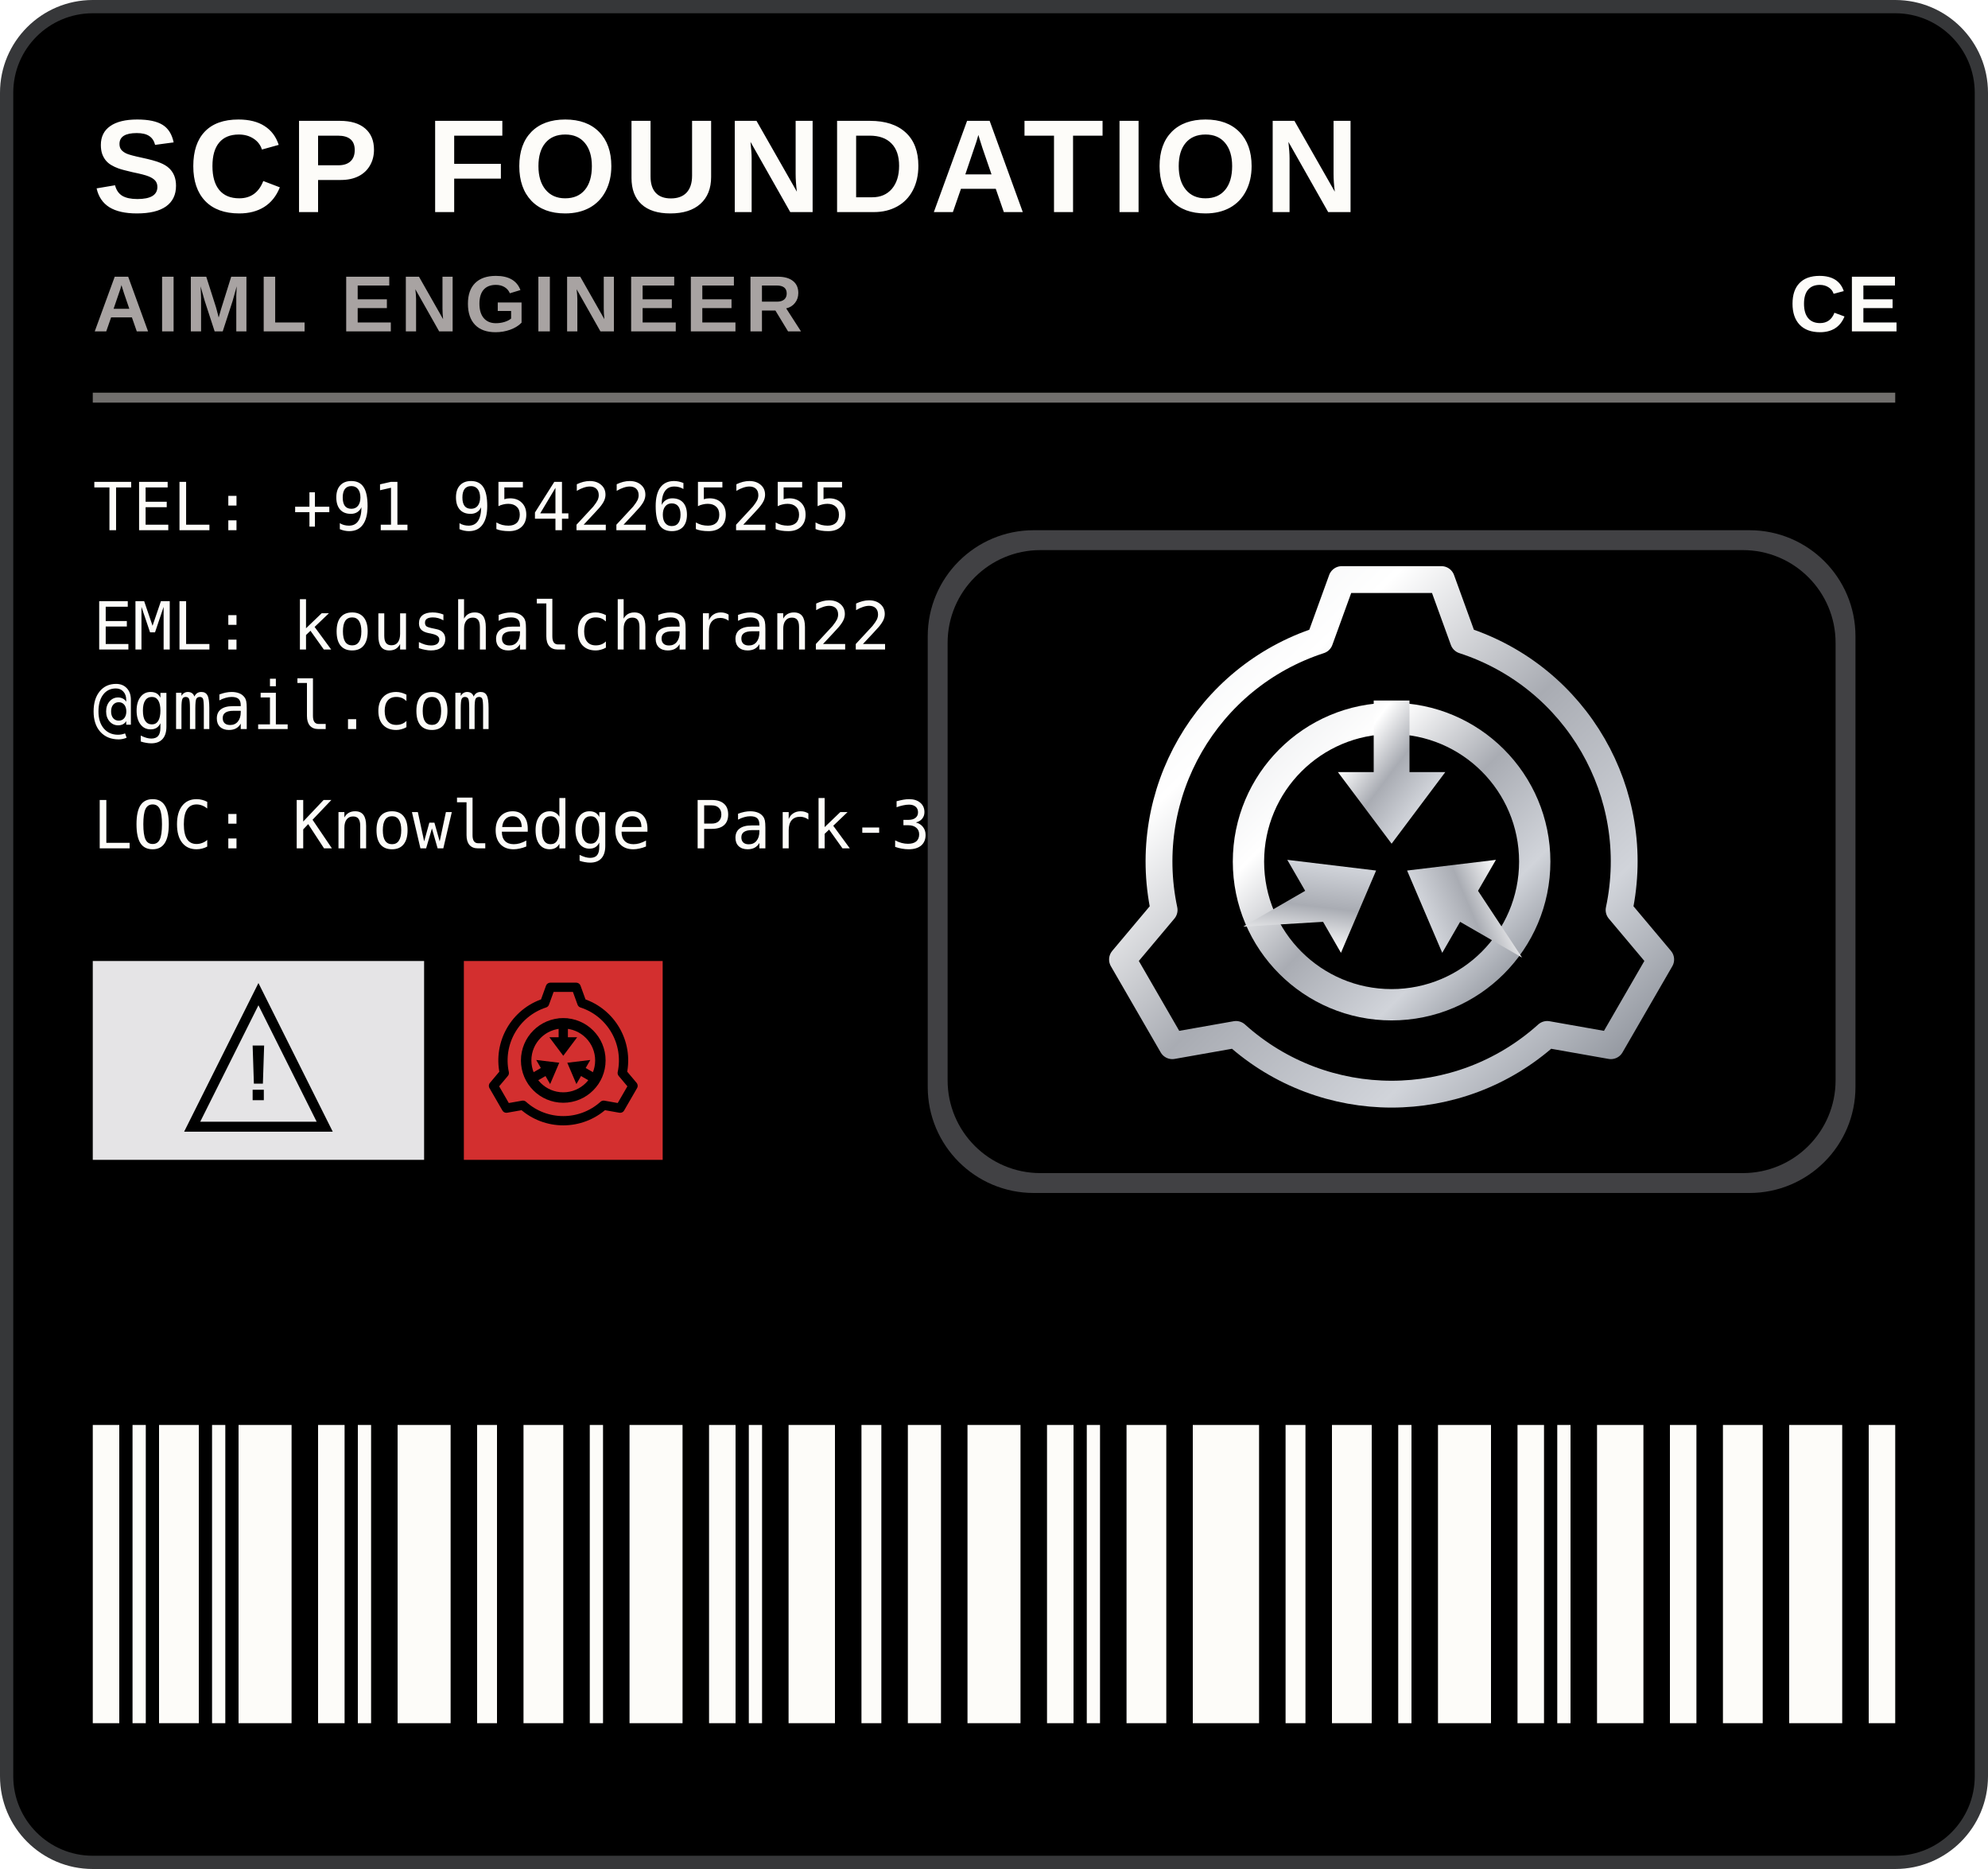
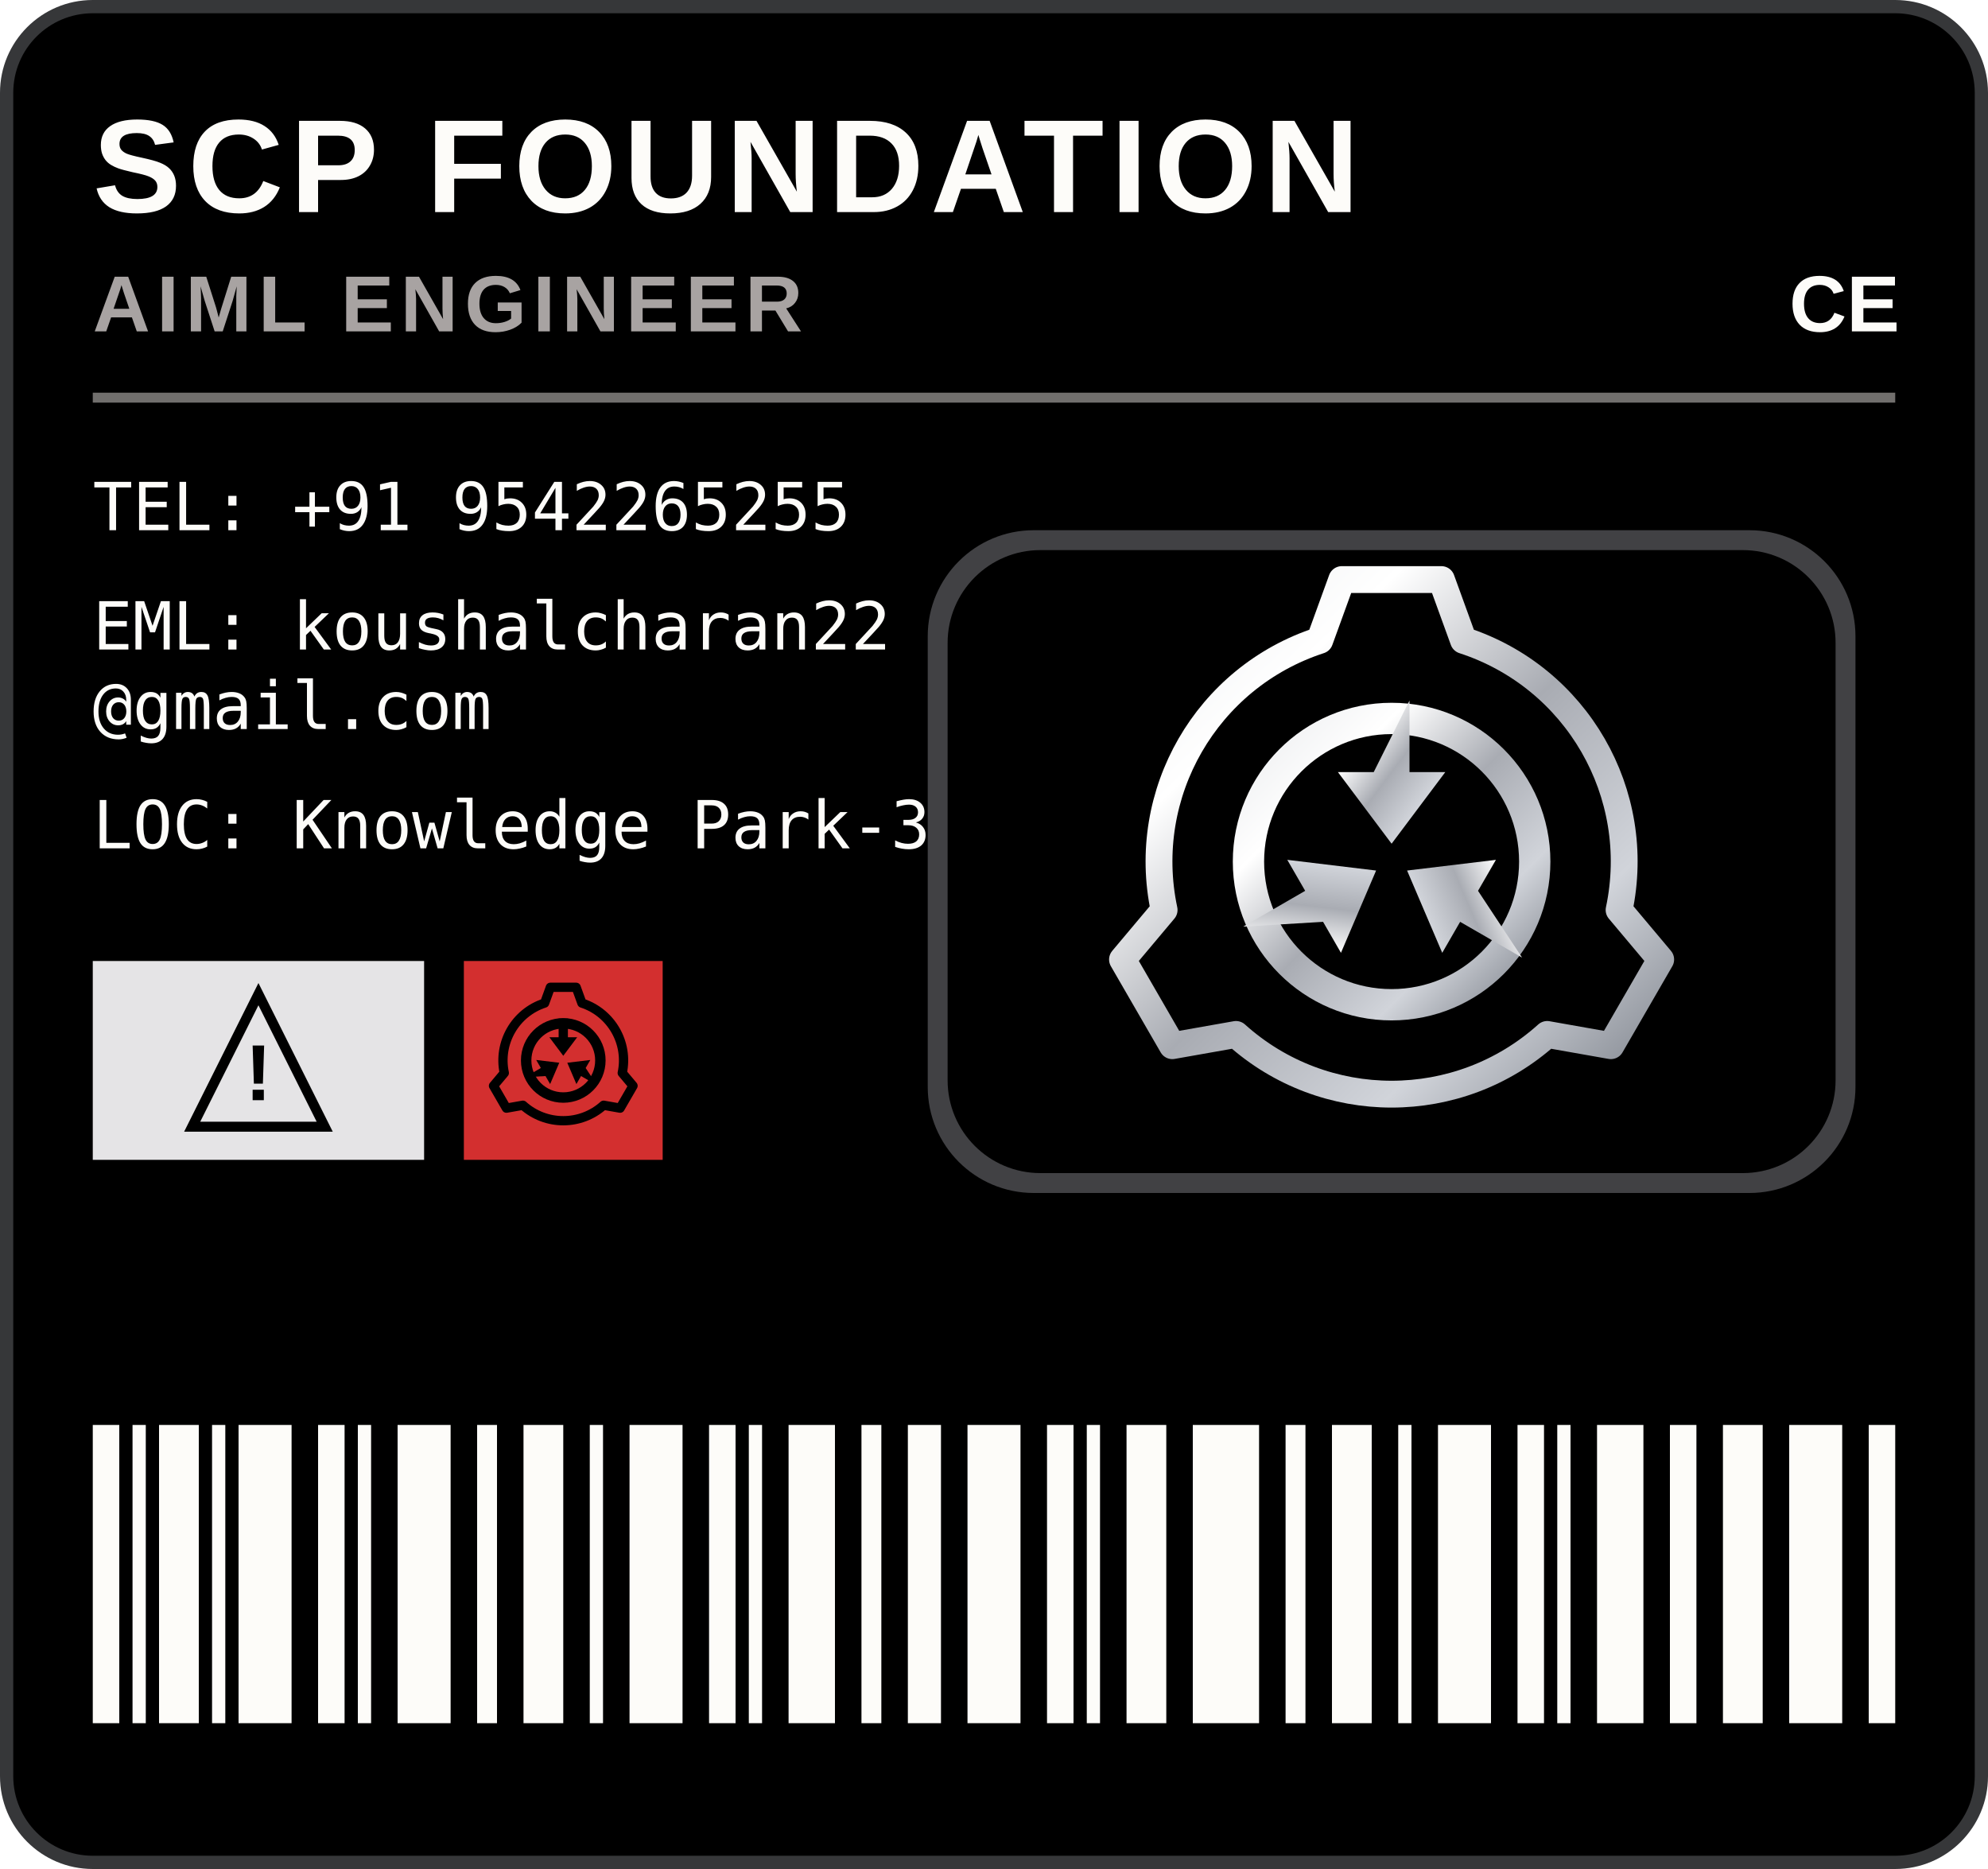
<svg xmlns="http://www.w3.org/2000/svg" width="300" height="282" viewBox="0 0 300 282" fill="none">
  <defs>
    <linearGradient id="silverGradient" x1="0%" y1="0%" x2="100%" y2="100%">
      <stop offset="0%" stop-color="#EBECEE" />
      <stop offset="25%" stop-color="#FFFFFF" />
      <stop offset="50%" stop-color="#A9ACB3" />
      <stop offset="75%" stop-color="#D1D4DA" />
      <stop offset="100%" stop-color="#7B8089" />
    </linearGradient>
  </defs>
  <rect width="300" height="282" rx="14" fill="#363739" />
  <rect x="2" y="2" width="296" height="278" rx="12" fill="black" />
  <text x="14" y="32" font-family="Arial, sans-serif" font-size="20" font-weight="900" fill="#FDFCF9" letter-spacing="1">SCP FOUNDATION</text>
  <text x="14" y="50" font-family="Arial, sans-serif" font-size="12" font-weight="bold" fill="#A8A3A2" letter-spacing="1">AIML ENGINEER</text>
  <text x="270" y="50" font-family="Arial, sans-serif" font-size="12" font-weight="bold" fill="#FDFCF9">CE</text>
  <line x1="14" y1="60" x2="286" y2="60" stroke="#716F6D" stroke-width="1.5" />
  <g font-family="monospace" font-size="10" fill="#FDFCF9">
    <text x="14" y="80">TEL: +91 9542265255</text>
    <text x="14" y="98">EML: koushalcharan22</text>
    <text x="14" y="110">     @gmail.com</text>
    <text x="14" y="128">LOC: Knowledge Park-3</text>
  </g>
  <rect x="14" y="145" width="50" height="30" fill="#E5E4E6" />
  <polygon points="39,150 49,170 29,170" fill="none" stroke="black" stroke-width="1.5" />
  <text x="39" y="166" font-family="Arial, sans-serif" font-size="12" font-weight="bold" fill="black" text-anchor="middle">!</text>
  <rect x="70" y="145" width="30" height="30" fill="#D32F2F" />
  <g transform="translate(85, 160) scale(0.35)" stroke="black" stroke-width="4" fill="none" stroke-linejoin="round">
    <path d="M -8.034 -24.726 L -5.568 -31.52 L 5.568 -31.52 L 8.034 -24.726 A 26 26 0 0 1 25.428 5.408 L 30.08 10.944 L 24.512 20.576 L 17.394 19.318 A 26 26 0 0 1 -17.394 19.318 L -24.512 20.576 L -30.08 10.944 L -25.428 5.408 A 26 26 0 0 1 -8.034 -24.726 Z" />
    <circle cx="0" cy="0" r="16" stroke-width="4.5" />
    <g fill="black" stroke="none">
      <polygon points="0,-2 6,-10 2,-10 2,-18 -2,-18 -2,-10 -6,-10" />
-       <polygon points="0,-2 6,-10 2,-10 2,-18 -2,-18 -2,-10 -6,-10" transform="rotate(120)" />
-       <polygon points="0,-2 6,-10 2,-10 2,-18 -2,-18 -2,-10 -6,-10" transform="rotate(240)" />
+       <polygon points="0,-2 6,-10 2,-10 2,-18 -2,-10 -6,-10" transform="rotate(120)" />
+       <polygon points="0,-2 6,-10 2,-10 2,-18 -2,-10 -6,-10" transform="rotate(240)" />
    </g>
  </g>
  <rect x="140" y="80" width="140" height="100" rx="16" fill="#414144" />
  <rect x="143" y="83" width="134" height="94" rx="14" fill="black" />
  <g transform="translate(210, 130) scale(1.35)" stroke="url(#silverGradient)" stroke-width="3" fill="none" stroke-linejoin="round">
    <path d="M -8.034 -24.726 L -5.568 -31.52 L 5.568 -31.52 L 8.034 -24.726 A 26 26 0 0 1 25.428 5.408 L 30.08 10.944 L 24.512 20.576 L 17.394 19.318 A 26 26 0 0 1 -17.394 19.318 L -24.512 20.576 L -30.08 10.944 L -25.428 5.408 A 26 26 0 0 1 -8.034 -24.726 Z" />
    <circle cx="0" cy="0" r="16" stroke-width="3.5" />
    <g fill="url(#silverGradient)" stroke="none">
-       <polygon points="0,-2 6,-10 2,-10 2,-18 -2,-18 -2,-10 -6,-10" />
+       <polygon points="0,-2 6,-10 2,-10 2,-18 -2,-10 -6,-10" />
      <polygon points="0,-2 6,-10 2,-10 2,-18 -2,-10 -6,-10" transform="rotate(120)" />
      <polygon points="0,-2 6,-10 2,-10 2,-18 -2,-10 -6,-10" transform="rotate(240)" />
    </g>
  </g>
  <g transform="translate(14, 215)" fill="#FDFCF9">
    <rect x="0" y="0" width="4" height="45" />
    <rect x="6" y="0" width="2" height="45" />
    <rect x="10" y="0" width="6" height="45" />
    <rect x="18" y="0" width="2" height="45" />
    <rect x="22" y="0" width="8" height="45" />
    <rect x="34" y="0" width="4" height="45" />
    <rect x="40" y="0" width="2" height="45" />
    <rect x="46" y="0" width="8" height="45" />
    <rect x="58" y="0" width="3" height="45" />
    <rect x="65" y="0" width="6" height="45" />
    <rect x="75" y="0" width="2" height="45" />
    <rect x="81" y="0" width="8" height="45" />
    <rect x="93" y="0" width="4" height="45" />
    <rect x="99" y="0" width="2" height="45" />
    <rect x="105" y="0" width="7" height="45" />
    <rect x="116" y="0" width="3" height="45" />
    <rect x="123" y="0" width="5" height="45" />
    <rect x="132" y="0" width="8" height="45" />
    <rect x="144" y="0" width="4" height="45" />
    <rect x="150" y="0" width="2" height="45" />
    <rect x="156" y="0" width="6" height="45" />
    <rect x="166" y="0" width="10" height="45" />
    <rect x="180" y="0" width="3" height="45" />
    <rect x="187" y="0" width="6" height="45" />
    <rect x="197" y="0" width="2" height="45" />
    <rect x="203" y="0" width="8" height="45" />
    <rect x="215" y="0" width="4" height="45" />
    <rect x="221" y="0" width="2" height="45" />
    <rect x="227" y="0" width="7" height="45" />
    <rect x="238" y="0" width="4" height="45" />
    <rect x="246" y="0" width="6" height="45" />
    <rect x="256" y="0" width="8" height="45" />
    <rect x="268" y="0" width="4" height="45" />
  </g>
</svg>
